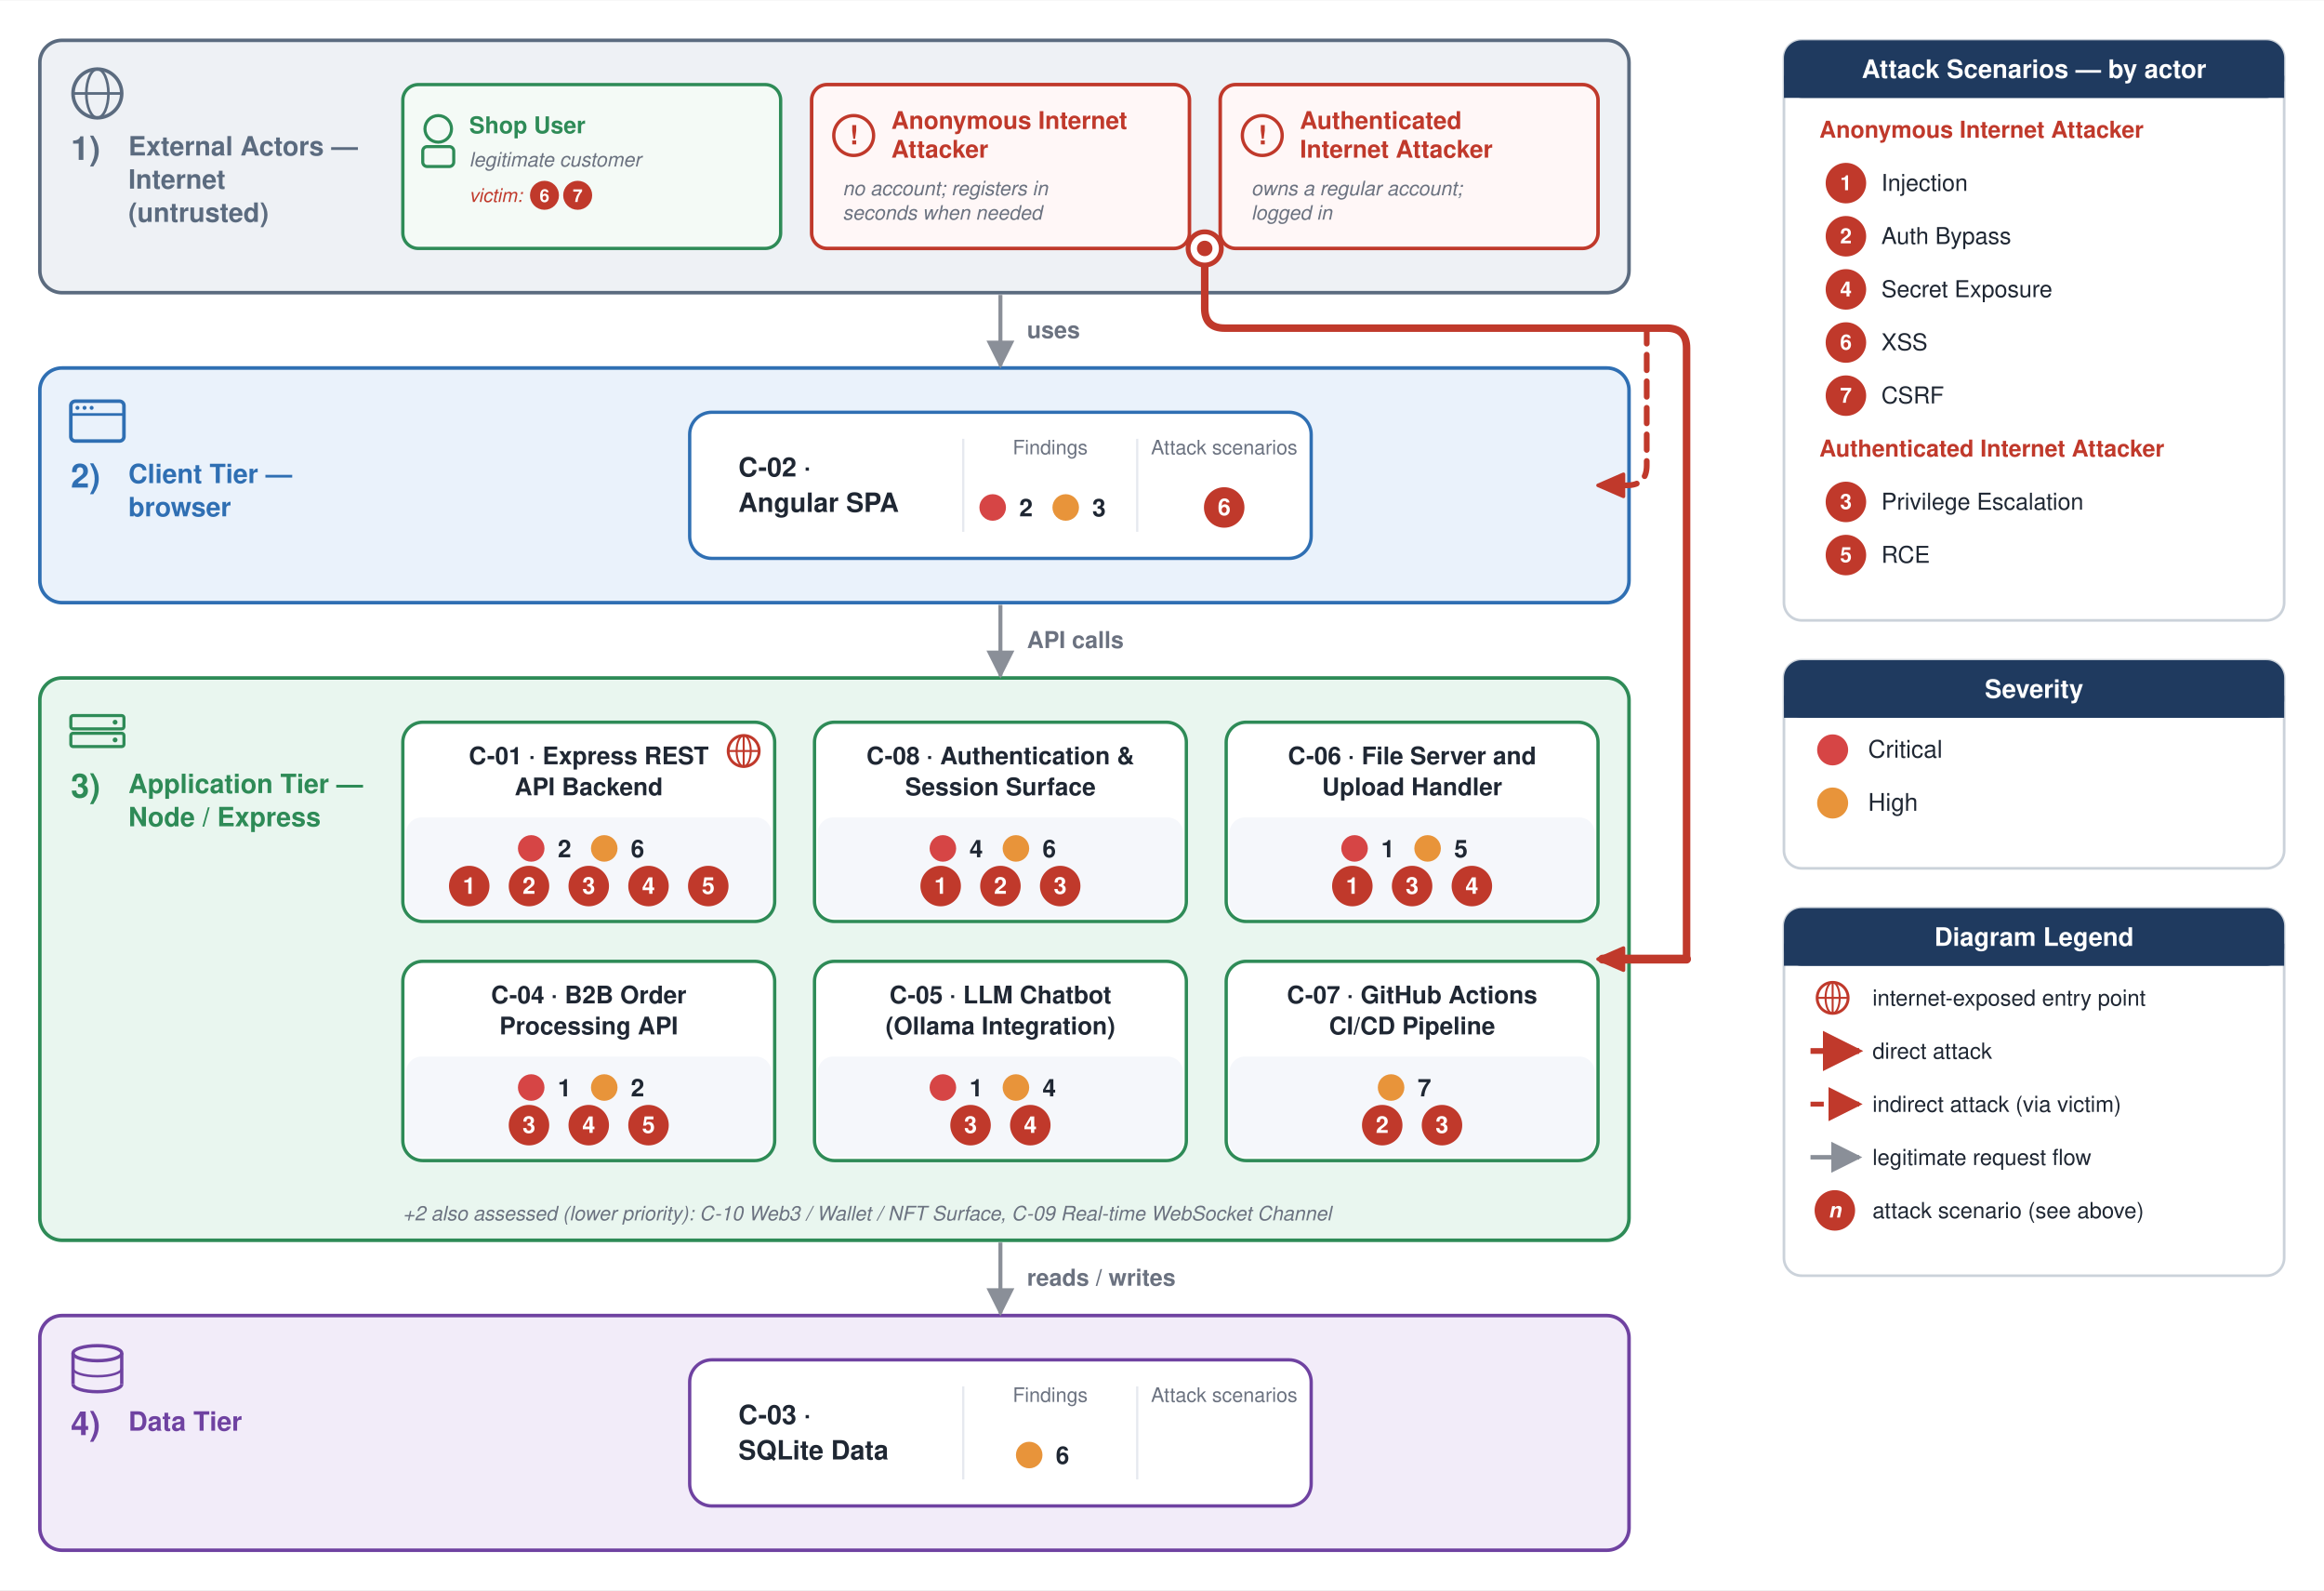
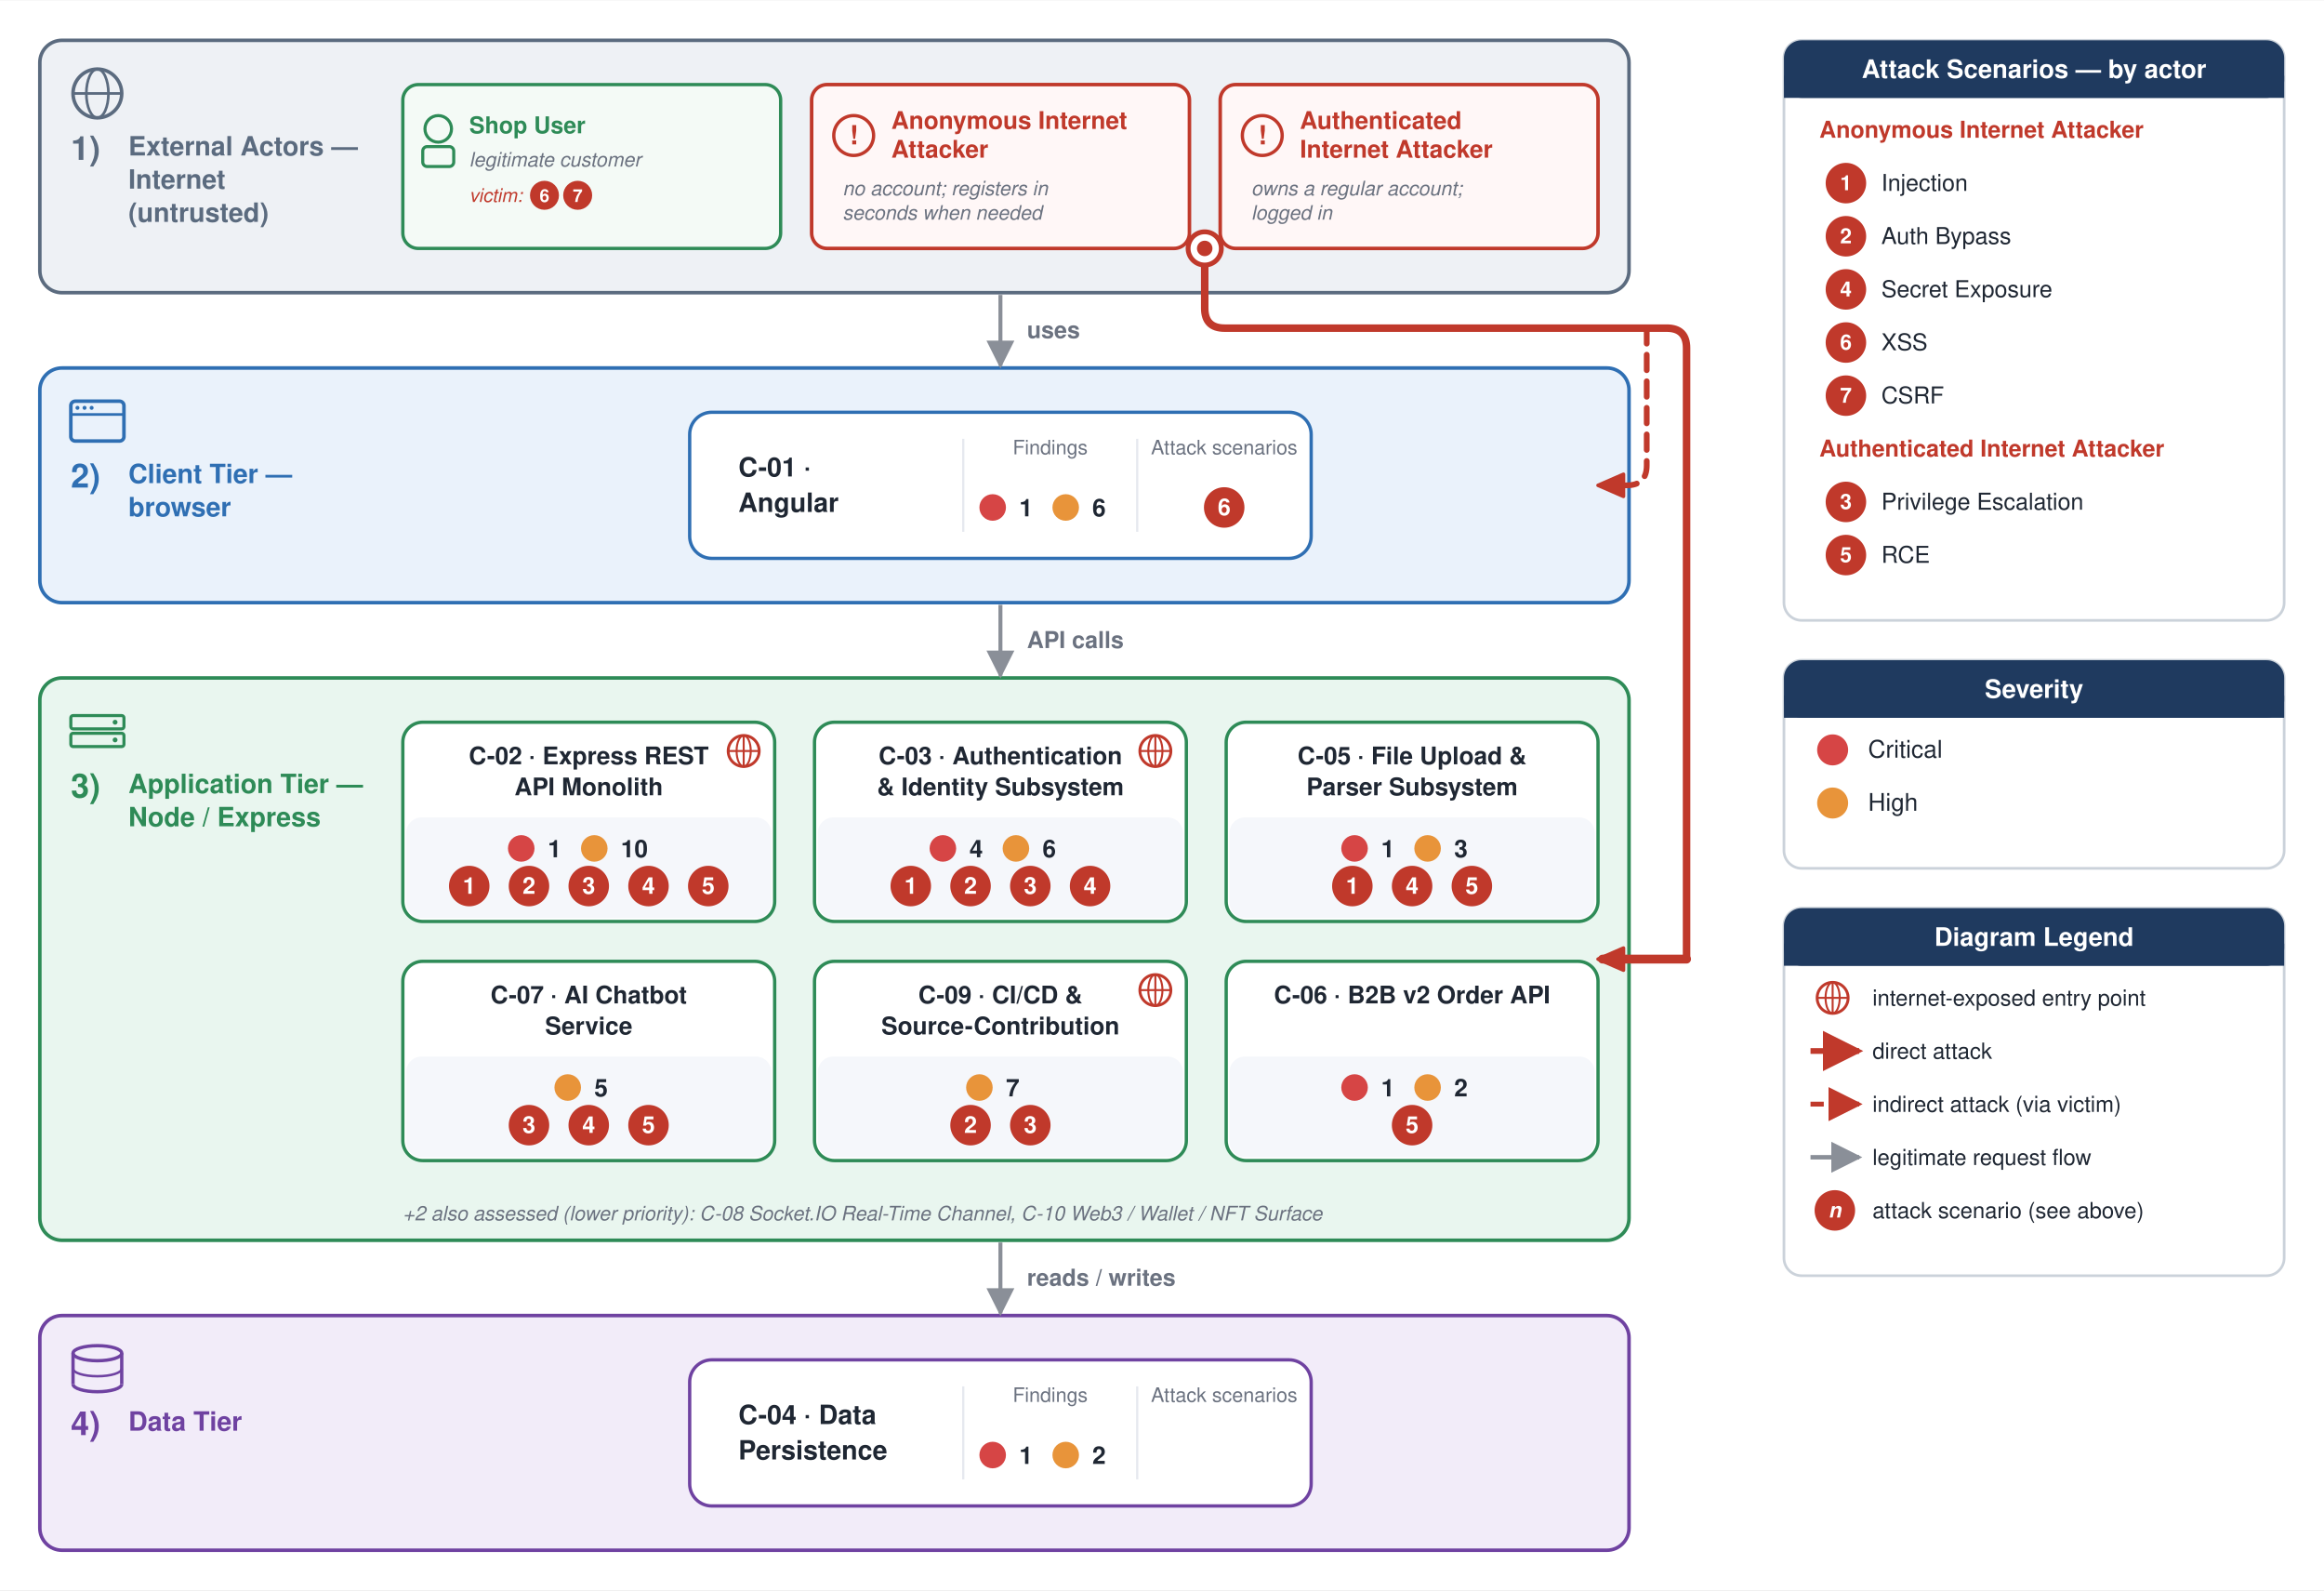
<svg xmlns="http://www.w3.org/2000/svg" width="760" height="520" viewBox="0 0 1050 718" font-family="Helvetica, Arial, sans-serif">
  <rect x="0" y="0" width="1050" height="718" fill="#ffffff" />
  <defs>
    <marker id="arrowgrey" viewBox="0 0 10 10" refX="9" refY="5" markerWidth="7" markerHeight="7" orient="auto-start-reverse">
      <path d="M 0 0 L 10 5 L 0 10 z" fill="#8a8f98" />
    </marker>
    <marker id="arrowred" viewBox="0 0 10 10" refX="9" refY="5" markerWidth="7" markerHeight="7" orient="auto-start-reverse">
      <path d="M 0 0 L 10 5 L 0 10 z" fill="#c0392b" />
    </marker>
    <marker id="arrowred-lg" viewBox="0 0 12 12" refX="10" refY="6" markerWidth="14" markerHeight="14" markerUnits="userSpaceOnUse" orient="auto-start-reverse">
      <path d="M 0 0 L 12 6 L 0 12 z" fill="#c0392b" />
    </marker>
    <marker id="arrowred-rd" viewBox="-1 -1 15 15" refX="10.5" refY="6" markerWidth="15" markerHeight="15" markerUnits="userSpaceOnUse" orient="auto-start-reverse">
      <path d="M 1 1 L 12.5 6 L 1 11 Z" fill="#c0392b" stroke="#c0392b" stroke-width="1.6" stroke-linejoin="round" />
    </marker>
  </defs>
  <rect x="18.0" y="18.0" width="718.0" height="114.0" rx="10" fill="#eef1f5" stroke="#5b6b7f" stroke-width="1.6" />
  <circle cx="44.0" cy="42.0" r="11.0" fill="none" stroke="#5b6b7f" stroke-width="1.6" />
  <ellipse cx="44" cy="42" rx="5" ry="11" fill="none" stroke="#5b6b7f" stroke-width="1.2" />
  <line x1="33.0" y1="42.0" x2="55.0" y2="42.0" stroke="#5b6b7f" stroke-width="1.2" />
  <text x="32.0" y="72.0" font-family="Helvetica, Arial, sans-serif" font-size="15" font-weight="bold" fill="#5b6b7f" text-anchor="start">1)</text>
  <text x="58.0" y="70.0" font-family="Helvetica, Arial, sans-serif" font-size="12" font-weight="bold" fill="#5b6b7f" text-anchor="start">External Actors —</text>
  <text x="58.0" y="85.0" font-family="Helvetica, Arial, sans-serif" font-size="12" font-weight="bold" fill="#5b6b7f" text-anchor="start">Internet</text>
  <text x="58.0" y="100.0" font-family="Helvetica, Arial, sans-serif" font-size="12" font-weight="bold" fill="#5b6b7f" text-anchor="start">(untrusted)</text>
  <rect x="182.0" y="38.0" width="170.7" height="74.0" rx="7" fill="#f4faf6" stroke="#2e8b57" stroke-width="1.5" />
  <circle cx="198.0" cy="58.0" r="6.0" fill="none" stroke="#2e8b57" stroke-width="1.4" />
  <rect x="191.0" y="66.0" width="14.0" height="9.0" rx="2" fill="none" stroke="#2e8b57" stroke-width="1.4" />
  <text x="212.0" y="60.0" font-family="Helvetica, Arial, sans-serif" font-size="10.5" font-weight="bold" fill="#2e8b57" text-anchor="start">Shop User</text>
  <text x="212.0" y="75.0" font-family="Helvetica, Arial, sans-serif" font-size="9" font-weight="normal" fill="#6b7280" text-anchor="start" font-style="italic">legitimate customer</text>
  <text x="212.0" y="91.0" font-family="Helvetica, Arial, sans-serif" font-size="8.5" font-weight="normal" fill="#c0392b" text-anchor="start" font-style="italic">victim:</text>
  <circle cx="246.0" cy="88.0" r="6.0" fill="#c0392b" stroke="#c0392b" stroke-width="1.1" />
  <text x="246.0" y="91.0" font-family="Helvetica, Arial, sans-serif" font-size="8" font-weight="bold" fill="#ffffff" text-anchor="middle">6</text>
  <circle cx="261.0" cy="88.0" r="6.0" fill="#c0392b" stroke="#c0392b" stroke-width="1.1" />
  <text x="261.0" y="91.0" font-family="Helvetica, Arial, sans-serif" font-size="8" font-weight="bold" fill="#ffffff" text-anchor="middle">7</text>
  <rect x="366.7" y="38.0" width="170.7" height="74.0" rx="7" fill="#fff7f7" stroke="#c0392b" stroke-width="1.6" />
  <circle cx="385.7" cy="61.0" r="9.0" fill="none" stroke="#c0392b" stroke-width="1.5" />
  <text x="385.7" y="65.0" font-family="Helvetica, Arial, sans-serif" font-size="12" font-weight="bold" fill="#c0392b" text-anchor="middle">!</text>
  <text x="402.7" y="58.0" font-family="Helvetica, Arial, sans-serif" font-size="11" font-weight="bold" fill="#c0392b" text-anchor="start">Anonymous Internet</text>
  <text x="402.7" y="71.0" font-family="Helvetica, Arial, sans-serif" font-size="11" font-weight="bold" fill="#c0392b" text-anchor="start">Attacker</text>
  <text x="380.7" y="88.0" font-family="Helvetica, Arial, sans-serif" font-size="9" font-weight="normal" fill="#6b7280" text-anchor="start" font-style="italic">no account; registers in</text>
  <text x="380.7" y="99.0" font-family="Helvetica, Arial, sans-serif" font-size="9" font-weight="normal" fill="#6b7280" text-anchor="start" font-style="italic">seconds when needed</text>
  <rect x="551.3" y="38.0" width="170.7" height="74.0" rx="7" fill="#fff7f7" stroke="#c0392b" stroke-width="1.6" />
  <circle cx="570.3" cy="61.0" r="9.0" fill="none" stroke="#c0392b" stroke-width="1.5" />
  <text x="570.3" y="65.0" font-family="Helvetica, Arial, sans-serif" font-size="12" font-weight="bold" fill="#c0392b" text-anchor="middle">!</text>
  <text x="587.3" y="58.0" font-family="Helvetica, Arial, sans-serif" font-size="11" font-weight="bold" fill="#c0392b" text-anchor="start">Authenticated</text>
  <text x="587.3" y="71.0" font-family="Helvetica, Arial, sans-serif" font-size="11" font-weight="bold" fill="#c0392b" text-anchor="start">Internet Attacker</text>
  <text x="565.3" y="88.0" font-family="Helvetica, Arial, sans-serif" font-size="9" font-weight="normal" fill="#6b7280" text-anchor="start" font-style="italic">owns a regular account;</text>
  <text x="565.3" y="99.0" font-family="Helvetica, Arial, sans-serif" font-size="9" font-weight="normal" fill="#6b7280" text-anchor="start" font-style="italic">logged in</text>
  <rect x="18.0" y="166.0" width="718.0" height="106.0" rx="10" fill="#eaf2fb" stroke="#2f6fb3" stroke-width="1.6" />
  <rect x="32.0" y="181.0" width="24.0" height="18.0" rx="2" fill="none" stroke="#2f6fb3" stroke-width="1.6" />
  <line x1="32.0" y1="187.0" x2="56.0" y2="187.0" stroke="#2f6fb3" stroke-width="1.2" />
  <circle cx="35.0" cy="184.0" r="0.9" fill="#2f6fb3" stroke="none" stroke-width="1.0" />
  <circle cx="38.2" cy="184.0" r="0.9" fill="#2f6fb3" stroke="none" stroke-width="1.0" />
  <circle cx="41.4" cy="184.0" r="0.9" fill="#2f6fb3" stroke="none" stroke-width="1.0" />
  <text x="32.0" y="220.0" font-family="Helvetica, Arial, sans-serif" font-size="15" font-weight="bold" fill="#2f6fb3" text-anchor="start">2)</text>
  <text x="58.0" y="218.0" font-family="Helvetica, Arial, sans-serif" font-size="12" font-weight="bold" fill="#2f6fb3" text-anchor="start">Client Tier —</text>
  <text x="58.0" y="233.0" font-family="Helvetica, Arial, sans-serif" font-size="12" font-weight="bold" fill="#2f6fb3" text-anchor="start">browser</text>
  <rect x="311.6" y="186.0" width="280.8" height="66.0" rx="10" fill="#ffffff" stroke="#2f6fb3" stroke-width="1.5" />
-   <text x="333.6" y="215.0" font-family="Helvetica, Arial, sans-serif" font-size="12" font-weight="bold" fill="#1f2733" text-anchor="start">C-02 ·</text>
-   <text x="333.6" y="231.0" font-family="Helvetica, Arial, sans-serif" font-size="12" font-weight="bold" fill="#1f2733" text-anchor="start">Angular SPA</text>
+   <text x="333.6" y="215.0" font-family="Helvetica, Arial, sans-serif" font-size="12" font-weight="bold" fill="#1f2733" text-anchor="start">C-01 ·</text>
+   <text x="333.6" y="231.0" font-family="Helvetica, Arial, sans-serif" font-size="12" font-weight="bold" fill="#1f2733" text-anchor="start">Angular</text>
  <line x1="435.2" y1="198.0" x2="435.2" y2="240.0" stroke="#e6e9ef" stroke-width="1.0" />
  <line x1="513.8" y1="198.0" x2="513.8" y2="240.0" stroke="#e6e9ef" stroke-width="1.0" />
  <text x="474.5" y="205.0" font-family="Helvetica, Arial, sans-serif" font-size="9" font-weight="normal" fill="#6b7280" text-anchor="middle">Findings</text>
  <circle cx="448.5" cy="229.0" r="6.0" fill="#d64545" stroke="none" stroke-width="1.0" />
-   <text x="460.5" y="233.0" font-family="Helvetica, Arial, sans-serif" font-size="11" font-weight="bold" fill="#1f2733" text-anchor="start">2</text>
+   <text x="460.5" y="233.0" font-family="Helvetica, Arial, sans-serif" font-size="11" font-weight="bold" fill="#1f2733" text-anchor="start">1</text>
  <circle cx="481.5" cy="229.0" r="6.0" fill="#e8943a" stroke="none" stroke-width="1.0" />
-   <text x="493.5" y="233.0" font-family="Helvetica, Arial, sans-serif" font-size="11" font-weight="bold" fill="#1f2733" text-anchor="start">3</text>
+   <text x="493.5" y="233.0" font-family="Helvetica, Arial, sans-serif" font-size="11" font-weight="bold" fill="#1f2733" text-anchor="start">6</text>
  <text x="553.1" y="205.0" font-family="Helvetica, Arial, sans-serif" font-size="9" font-weight="normal" fill="#6b7280" text-anchor="middle">Attack scenarios</text>
  <circle cx="553.1" cy="229.0" r="8.5" fill="#c0392b" stroke="#c0392b" stroke-width="1.3" />
  <text x="553.1" y="232.5" font-family="Helvetica, Arial, sans-serif" font-size="10.5" font-weight="bold" fill="#ffffff" text-anchor="middle">6</text>
  <rect x="18.0" y="306.0" width="718.0" height="254.0" rx="10" fill="#e9f6ef" stroke="#2e8b57" stroke-width="1.6" />
  <rect x="32.0" y="323.0" width="24.0" height="6.0" rx="1" fill="none" stroke="#2e8b57" stroke-width="1.4" />
  <circle cx="52.0" cy="326.0" r="1.1" fill="#2e8b57" stroke="none" stroke-width="1.0" />
  <rect x="32.0" y="331.0" width="24.0" height="6.0" rx="1" fill="none" stroke="#2e8b57" stroke-width="1.4" />
  <circle cx="52.0" cy="334.0" r="1.1" fill="#2e8b57" stroke="none" stroke-width="1.0" />
  <text x="32.0" y="360.0" font-family="Helvetica, Arial, sans-serif" font-size="15" font-weight="bold" fill="#2e8b57" text-anchor="start">3)</text>
  <text x="58.0" y="358.0" font-family="Helvetica, Arial, sans-serif" font-size="12" font-weight="bold" fill="#2e8b57" text-anchor="start">Application Tier —</text>
  <text x="58.0" y="373.0" font-family="Helvetica, Arial, sans-serif" font-size="12" font-weight="bold" fill="#2e8b57" text-anchor="start">Node / Express</text>
  <rect x="182.0" y="326.0" width="168.0" height="90.0" rx="9" fill="#ffffff" stroke="#2e8b57" stroke-width="1.5" />
  <rect x="183.5" y="369.0" width="165.0" height="45.5" rx="7" fill="#f5f7fb" stroke="none" stroke-width="1.0" />
  <circle cx="336.0" cy="339.0" r="7.0" fill="#fff" stroke="#c0392b" stroke-width="1.3" />
  <ellipse cx="336.0" cy="339.0" rx="3.2" ry="7.0" fill="none" stroke="#c0392b" stroke-width="0.9" />
  <line x1="329.0" y1="339.0" x2="343.0" y2="339.0" stroke="#c0392b" stroke-width="0.9" />
  <line x1="336.0" y1="332.0" x2="336.0" y2="346.0" stroke="#c0392b" stroke-width="0.9" />
-   <text x="266.0" y="345.0" font-family="Helvetica, Arial, sans-serif" font-size="11" font-weight="bold" fill="#1f2733" text-anchor="middle">C-01 · Express REST</text>
-   <text x="266.0" y="359.0" font-family="Helvetica, Arial, sans-serif" font-size="11" font-weight="bold" fill="#1f2733" text-anchor="middle">API Backend</text>
-   <circle cx="240.0" cy="383.0" r="6.0" fill="#d64545" stroke="none" stroke-width="1.0" />
-   <text x="252.0" y="387.0" font-family="Helvetica, Arial, sans-serif" font-size="11" font-weight="bold" fill="#1f2733" text-anchor="start">2</text>
-   <circle cx="273.0" cy="383.0" r="6.0" fill="#e8943a" stroke="none" stroke-width="1.0" />
-   <text x="285.0" y="387.0" font-family="Helvetica, Arial, sans-serif" font-size="11" font-weight="bold" fill="#1f2733" text-anchor="start">6</text>
+   <text x="266.0" y="345.0" font-family="Helvetica, Arial, sans-serif" font-size="11" font-weight="bold" fill="#1f2733" text-anchor="middle">C-02 · Express REST</text>
+   <text x="266.0" y="359.0" font-family="Helvetica, Arial, sans-serif" font-size="11" font-weight="bold" fill="#1f2733" text-anchor="middle">API Monolith</text>
+   <circle cx="235.5" cy="383.0" r="6.0" fill="#d64545" stroke="none" stroke-width="1.0" />
+   <text x="247.5" y="387.0" font-family="Helvetica, Arial, sans-serif" font-size="11" font-weight="bold" fill="#1f2733" text-anchor="start">1</text>
+   <circle cx="268.5" cy="383.0" r="6.0" fill="#e8943a" stroke="none" stroke-width="1.0" />
+   <text x="280.5" y="387.0" font-family="Helvetica, Arial, sans-serif" font-size="11" font-weight="bold" fill="#1f2733" text-anchor="start">10</text>
  <circle cx="212.0" cy="400.0" r="8.5" fill="#c0392b" stroke="#c0392b" stroke-width="1.3" />
  <text x="212.0" y="403.5" font-family="Helvetica, Arial, sans-serif" font-size="10.5" font-weight="bold" fill="#ffffff" text-anchor="middle">1</text>
  <circle cx="239.0" cy="400.0" r="8.5" fill="#c0392b" stroke="#c0392b" stroke-width="1.3" />
  <text x="239.0" y="403.5" font-family="Helvetica, Arial, sans-serif" font-size="10.5" font-weight="bold" fill="#ffffff" text-anchor="middle">2</text>
  <circle cx="266.0" cy="400.0" r="8.5" fill="#c0392b" stroke="#c0392b" stroke-width="1.3" />
  <text x="266.0" y="403.5" font-family="Helvetica, Arial, sans-serif" font-size="10.5" font-weight="bold" fill="#ffffff" text-anchor="middle">3</text>
  <circle cx="293.0" cy="400.0" r="8.5" fill="#c0392b" stroke="#c0392b" stroke-width="1.3" />
  <text x="293.0" y="403.5" font-family="Helvetica, Arial, sans-serif" font-size="10.5" font-weight="bold" fill="#ffffff" text-anchor="middle">4</text>
  <circle cx="320.0" cy="400.0" r="8.5" fill="#c0392b" stroke="#c0392b" stroke-width="1.3" />
  <text x="320.0" y="403.5" font-family="Helvetica, Arial, sans-serif" font-size="10.5" font-weight="bold" fill="#ffffff" text-anchor="middle">5</text>
  <rect x="368.0" y="326.0" width="168.0" height="90.0" rx="9" fill="#ffffff" stroke="#2e8b57" stroke-width="1.5" />
  <rect x="369.5" y="369.0" width="165.0" height="45.5" rx="7" fill="#f5f7fb" stroke="none" stroke-width="1.0" />
-   <text x="452.0" y="345.0" font-family="Helvetica, Arial, sans-serif" font-size="11" font-weight="bold" fill="#1f2733" text-anchor="middle">C-08 · Authentication &amp;</text>
-   <text x="452.0" y="359.0" font-family="Helvetica, Arial, sans-serif" font-size="11" font-weight="bold" fill="#1f2733" text-anchor="middle">Session Surface</text>
+   <circle cx="522.0" cy="339.0" r="7.0" fill="#fff" stroke="#c0392b" stroke-width="1.3" />
+   <ellipse cx="522.0" cy="339.0" rx="3.2" ry="7.0" fill="none" stroke="#c0392b" stroke-width="0.9" />
+   <line x1="515.0" y1="339.0" x2="529.0" y2="339.0" stroke="#c0392b" stroke-width="0.9" />
+   <line x1="522.0" y1="332.0" x2="522.0" y2="346.0" stroke="#c0392b" stroke-width="0.9" />
+   <text x="452.0" y="345.0" font-family="Helvetica, Arial, sans-serif" font-size="11" font-weight="bold" fill="#1f2733" text-anchor="middle">C-03 · Authentication</text>
+   <text x="452.0" y="359.0" font-family="Helvetica, Arial, sans-serif" font-size="11" font-weight="bold" fill="#1f2733" text-anchor="middle">&amp; Identity Subsystem</text>
  <circle cx="426.0" cy="383.0" r="6.0" fill="#d64545" stroke="none" stroke-width="1.0" />
  <text x="438.0" y="387.0" font-family="Helvetica, Arial, sans-serif" font-size="11" font-weight="bold" fill="#1f2733" text-anchor="start">4</text>
  <circle cx="459.0" cy="383.0" r="6.0" fill="#e8943a" stroke="none" stroke-width="1.0" />
  <text x="471.0" y="387.0" font-family="Helvetica, Arial, sans-serif" font-size="11" font-weight="bold" fill="#1f2733" text-anchor="start">6</text>
-   <circle cx="425.0" cy="400.0" r="8.5" fill="#c0392b" stroke="#c0392b" stroke-width="1.3" />
-   <text x="425.0" y="403.5" font-family="Helvetica, Arial, sans-serif" font-size="10.5" font-weight="bold" fill="#ffffff" text-anchor="middle">1</text>
-   <circle cx="452.0" cy="400.0" r="8.5" fill="#c0392b" stroke="#c0392b" stroke-width="1.3" />
-   <text x="452.0" y="403.5" font-family="Helvetica, Arial, sans-serif" font-size="10.5" font-weight="bold" fill="#ffffff" text-anchor="middle">2</text>
-   <circle cx="479.0" cy="400.0" r="8.5" fill="#c0392b" stroke="#c0392b" stroke-width="1.3" />
-   <text x="479.0" y="403.5" font-family="Helvetica, Arial, sans-serif" font-size="10.5" font-weight="bold" fill="#ffffff" text-anchor="middle">3</text>
+   <circle cx="411.5" cy="400.0" r="8.5" fill="#c0392b" stroke="#c0392b" stroke-width="1.3" />
+   <text x="411.5" y="403.5" font-family="Helvetica, Arial, sans-serif" font-size="10.5" font-weight="bold" fill="#ffffff" text-anchor="middle">1</text>
+   <circle cx="438.5" cy="400.0" r="8.5" fill="#c0392b" stroke="#c0392b" stroke-width="1.3" />
+   <text x="438.5" y="403.5" font-family="Helvetica, Arial, sans-serif" font-size="10.5" font-weight="bold" fill="#ffffff" text-anchor="middle">2</text>
+   <circle cx="465.5" cy="400.0" r="8.5" fill="#c0392b" stroke="#c0392b" stroke-width="1.3" />
+   <text x="465.5" y="403.5" font-family="Helvetica, Arial, sans-serif" font-size="10.5" font-weight="bold" fill="#ffffff" text-anchor="middle">3</text>
+   <circle cx="492.5" cy="400.0" r="8.5" fill="#c0392b" stroke="#c0392b" stroke-width="1.3" />
+   <text x="492.5" y="403.5" font-family="Helvetica, Arial, sans-serif" font-size="10.5" font-weight="bold" fill="#ffffff" text-anchor="middle">4</text>
  <rect x="554.0" y="326.0" width="168.0" height="90.0" rx="9" fill="#ffffff" stroke="#2e8b57" stroke-width="1.5" />
  <rect x="555.5" y="369.0" width="165.0" height="45.5" rx="7" fill="#f5f7fb" stroke="none" stroke-width="1.0" />
-   <text x="638.0" y="345.0" font-family="Helvetica, Arial, sans-serif" font-size="11" font-weight="bold" fill="#1f2733" text-anchor="middle">C-06 · File Server and</text>
-   <text x="638.0" y="359.0" font-family="Helvetica, Arial, sans-serif" font-size="11" font-weight="bold" fill="#1f2733" text-anchor="middle">Upload Handler</text>
+   <text x="638.0" y="345.0" font-family="Helvetica, Arial, sans-serif" font-size="11" font-weight="bold" fill="#1f2733" text-anchor="middle">C-05 · File Upload &amp;</text>
+   <text x="638.0" y="359.0" font-family="Helvetica, Arial, sans-serif" font-size="11" font-weight="bold" fill="#1f2733" text-anchor="middle">Parser Subsystem</text>
  <circle cx="612.0" cy="383.0" r="6.0" fill="#d64545" stroke="none" stroke-width="1.0" />
  <text x="624.0" y="387.0" font-family="Helvetica, Arial, sans-serif" font-size="11" font-weight="bold" fill="#1f2733" text-anchor="start">1</text>
  <circle cx="645.0" cy="383.0" r="6.0" fill="#e8943a" stroke="none" stroke-width="1.0" />
-   <text x="657.0" y="387.0" font-family="Helvetica, Arial, sans-serif" font-size="11" font-weight="bold" fill="#1f2733" text-anchor="start">5</text>
+   <text x="657.0" y="387.0" font-family="Helvetica, Arial, sans-serif" font-size="11" font-weight="bold" fill="#1f2733" text-anchor="start">3</text>
  <circle cx="611.0" cy="400.0" r="8.5" fill="#c0392b" stroke="#c0392b" stroke-width="1.3" />
  <text x="611.0" y="403.5" font-family="Helvetica, Arial, sans-serif" font-size="10.5" font-weight="bold" fill="#ffffff" text-anchor="middle">1</text>
  <circle cx="638.0" cy="400.0" r="8.5" fill="#c0392b" stroke="#c0392b" stroke-width="1.3" />
-   <text x="638.0" y="403.5" font-family="Helvetica, Arial, sans-serif" font-size="10.5" font-weight="bold" fill="#ffffff" text-anchor="middle">3</text>
+   <text x="638.0" y="403.5" font-family="Helvetica, Arial, sans-serif" font-size="10.5" font-weight="bold" fill="#ffffff" text-anchor="middle">4</text>
  <circle cx="665.0" cy="400.0" r="8.5" fill="#c0392b" stroke="#c0392b" stroke-width="1.3" />
-   <text x="665.0" y="403.5" font-family="Helvetica, Arial, sans-serif" font-size="10.5" font-weight="bold" fill="#ffffff" text-anchor="middle">4</text>
+   <text x="665.0" y="403.5" font-family="Helvetica, Arial, sans-serif" font-size="10.5" font-weight="bold" fill="#ffffff" text-anchor="middle">5</text>
  <rect x="182.0" y="434.0" width="168.0" height="90.0" rx="9" fill="#ffffff" stroke="#2e8b57" stroke-width="1.5" />
  <rect x="183.5" y="477.0" width="165.0" height="45.5" rx="7" fill="#f5f7fb" stroke="none" stroke-width="1.0" />
-   <text x="266.0" y="453.0" font-family="Helvetica, Arial, sans-serif" font-size="11" font-weight="bold" fill="#1f2733" text-anchor="middle">C-04 · B2B Order</text>
-   <text x="266.0" y="467.0" font-family="Helvetica, Arial, sans-serif" font-size="11" font-weight="bold" fill="#1f2733" text-anchor="middle">Processing API</text>
-   <circle cx="240.0" cy="491.0" r="6.0" fill="#d64545" stroke="none" stroke-width="1.0" />
-   <text x="252.0" y="495.0" font-family="Helvetica, Arial, sans-serif" font-size="11" font-weight="bold" fill="#1f2733" text-anchor="start">1</text>
-   <circle cx="273.0" cy="491.0" r="6.0" fill="#e8943a" stroke="none" stroke-width="1.0" />
-   <text x="285.0" y="495.0" font-family="Helvetica, Arial, sans-serif" font-size="11" font-weight="bold" fill="#1f2733" text-anchor="start">2</text>
+   <text x="266.0" y="453.0" font-family="Helvetica, Arial, sans-serif" font-size="11" font-weight="bold" fill="#1f2733" text-anchor="middle">C-07 · AI Chatbot</text>
+   <text x="266.0" y="467.0" font-family="Helvetica, Arial, sans-serif" font-size="11" font-weight="bold" fill="#1f2733" text-anchor="middle">Service</text>
+   <circle cx="256.5" cy="491.0" r="6.0" fill="#e8943a" stroke="none" stroke-width="1.0" />
+   <text x="268.5" y="495.0" font-family="Helvetica, Arial, sans-serif" font-size="11" font-weight="bold" fill="#1f2733" text-anchor="start">5</text>
  <circle cx="239.0" cy="508.0" r="8.5" fill="#c0392b" stroke="#c0392b" stroke-width="1.3" />
  <text x="239.0" y="511.5" font-family="Helvetica, Arial, sans-serif" font-size="10.5" font-weight="bold" fill="#ffffff" text-anchor="middle">3</text>
  <circle cx="266.0" cy="508.0" r="8.5" fill="#c0392b" stroke="#c0392b" stroke-width="1.3" />
  <text x="266.0" y="511.5" font-family="Helvetica, Arial, sans-serif" font-size="10.5" font-weight="bold" fill="#ffffff" text-anchor="middle">4</text>
  <circle cx="293.0" cy="508.0" r="8.5" fill="#c0392b" stroke="#c0392b" stroke-width="1.3" />
  <text x="293.0" y="511.5" font-family="Helvetica, Arial, sans-serif" font-size="10.5" font-weight="bold" fill="#ffffff" text-anchor="middle">5</text>
  <rect x="368.0" y="434.0" width="168.0" height="90.0" rx="9" fill="#ffffff" stroke="#2e8b57" stroke-width="1.5" />
  <rect x="369.5" y="477.0" width="165.0" height="45.5" rx="7" fill="#f5f7fb" stroke="none" stroke-width="1.0" />
-   <text x="452.0" y="453.0" font-family="Helvetica, Arial, sans-serif" font-size="11" font-weight="bold" fill="#1f2733" text-anchor="middle">C-05 · LLM Chatbot</text>
-   <text x="452.0" y="467.0" font-family="Helvetica, Arial, sans-serif" font-size="11" font-weight="bold" fill="#1f2733" text-anchor="middle">(Ollama Integration)</text>
-   <circle cx="426.0" cy="491.0" r="6.0" fill="#d64545" stroke="none" stroke-width="1.0" />
-   <text x="438.0" y="495.0" font-family="Helvetica, Arial, sans-serif" font-size="11" font-weight="bold" fill="#1f2733" text-anchor="start">1</text>
-   <circle cx="459.0" cy="491.0" r="6.0" fill="#e8943a" stroke="none" stroke-width="1.0" />
-   <text x="471.0" y="495.0" font-family="Helvetica, Arial, sans-serif" font-size="11" font-weight="bold" fill="#1f2733" text-anchor="start">4</text>
+   <circle cx="522.0" cy="447.0" r="7.0" fill="#fff" stroke="#c0392b" stroke-width="1.3" />
+   <ellipse cx="522.0" cy="447.0" rx="3.2" ry="7.0" fill="none" stroke="#c0392b" stroke-width="0.9" />
+   <line x1="515.0" y1="447.0" x2="529.0" y2="447.0" stroke="#c0392b" stroke-width="0.9" />
+   <line x1="522.0" y1="440.0" x2="522.0" y2="454.0" stroke="#c0392b" stroke-width="0.9" />
+   <text x="452.0" y="453.0" font-family="Helvetica, Arial, sans-serif" font-size="11" font-weight="bold" fill="#1f2733" text-anchor="middle">C-09 · CI/CD &amp;</text>
+   <text x="452.0" y="467.0" font-family="Helvetica, Arial, sans-serif" font-size="11" font-weight="bold" fill="#1f2733" text-anchor="middle">Source-Contribution</text>
+   <circle cx="442.5" cy="491.0" r="6.0" fill="#e8943a" stroke="none" stroke-width="1.0" />
+   <text x="454.5" y="495.0" font-family="Helvetica, Arial, sans-serif" font-size="11" font-weight="bold" fill="#1f2733" text-anchor="start">7</text>
  <circle cx="438.5" cy="508.0" r="8.5" fill="#c0392b" stroke="#c0392b" stroke-width="1.3" />
-   <text x="438.5" y="511.5" font-family="Helvetica, Arial, sans-serif" font-size="10.5" font-weight="bold" fill="#ffffff" text-anchor="middle">3</text>
+   <text x="438.5" y="511.5" font-family="Helvetica, Arial, sans-serif" font-size="10.5" font-weight="bold" fill="#ffffff" text-anchor="middle">2</text>
  <circle cx="465.5" cy="508.0" r="8.5" fill="#c0392b" stroke="#c0392b" stroke-width="1.3" />
-   <text x="465.5" y="511.5" font-family="Helvetica, Arial, sans-serif" font-size="10.5" font-weight="bold" fill="#ffffff" text-anchor="middle">4</text>
+   <text x="465.5" y="511.5" font-family="Helvetica, Arial, sans-serif" font-size="10.5" font-weight="bold" fill="#ffffff" text-anchor="middle">3</text>
  <rect x="554.0" y="434.0" width="168.0" height="90.0" rx="9" fill="#ffffff" stroke="#2e8b57" stroke-width="1.5" />
  <rect x="555.5" y="477.0" width="165.0" height="45.5" rx="7" fill="#f5f7fb" stroke="none" stroke-width="1.0" />
-   <text x="638.0" y="453.0" font-family="Helvetica, Arial, sans-serif" font-size="11" font-weight="bold" fill="#1f2733" text-anchor="middle">C-07 · GitHub Actions</text>
-   <text x="638.0" y="467.0" font-family="Helvetica, Arial, sans-serif" font-size="11" font-weight="bold" fill="#1f2733" text-anchor="middle">CI/CD Pipeline</text>
-   <circle cx="628.5" cy="491.0" r="6.0" fill="#e8943a" stroke="none" stroke-width="1.0" />
-   <text x="640.5" y="495.0" font-family="Helvetica, Arial, sans-serif" font-size="11" font-weight="bold" fill="#1f2733" text-anchor="start">7</text>
-   <circle cx="624.5" cy="508.0" r="8.5" fill="#c0392b" stroke="#c0392b" stroke-width="1.3" />
-   <text x="624.5" y="511.5" font-family="Helvetica, Arial, sans-serif" font-size="10.5" font-weight="bold" fill="#ffffff" text-anchor="middle">2</text>
-   <circle cx="651.5" cy="508.0" r="8.5" fill="#c0392b" stroke="#c0392b" stroke-width="1.3" />
-   <text x="651.5" y="511.5" font-family="Helvetica, Arial, sans-serif" font-size="10.5" font-weight="bold" fill="#ffffff" text-anchor="middle">3</text>
-   <text x="182.0" y="551.0" font-family="Helvetica, Arial, sans-serif" font-size="9" font-weight="normal" fill="#6b7280" text-anchor="start" font-style="italic">+2 also assessed (lower priority): C-10 Web3 / Wallet / NFT Surface, C-09 Real-time WebSocket Channel</text>
+   <text x="638.0" y="453.0" font-family="Helvetica, Arial, sans-serif" font-size="11" font-weight="bold" fill="#1f2733" text-anchor="middle">C-06 · B2B v2 Order API</text>
+   <circle cx="612.0" cy="491.0" r="6.0" fill="#d64545" stroke="none" stroke-width="1.0" />
+   <text x="624.0" y="495.0" font-family="Helvetica, Arial, sans-serif" font-size="11" font-weight="bold" fill="#1f2733" text-anchor="start">1</text>
+   <circle cx="645.0" cy="491.0" r="6.0" fill="#e8943a" stroke="none" stroke-width="1.0" />
+   <text x="657.0" y="495.0" font-family="Helvetica, Arial, sans-serif" font-size="11" font-weight="bold" fill="#1f2733" text-anchor="start">2</text>
+   <circle cx="638.0" cy="508.0" r="8.5" fill="#c0392b" stroke="#c0392b" stroke-width="1.3" />
+   <text x="638.0" y="511.5" font-family="Helvetica, Arial, sans-serif" font-size="10.5" font-weight="bold" fill="#ffffff" text-anchor="middle">5</text>
+   <text x="182.0" y="551.0" font-family="Helvetica, Arial, sans-serif" font-size="9" font-weight="normal" fill="#6b7280" text-anchor="start" font-style="italic">+2 also assessed (lower priority): C-08 Socket.IO Real-Time Channel, C-10 Web3 / Wallet / NFT Surface</text>
  <rect x="18.0" y="594.0" width="718.0" height="106.0" rx="10" fill="#f2ecf9" stroke="#6f42a1" stroke-width="1.6" />
  <ellipse cx="44" cy="611" rx="11" ry="3.4" fill="none" stroke="#6f42a1" stroke-width="1.5" />
  <line x1="33.0" y1="611.0" x2="33.0" y2="625.0" stroke="#6f42a1" stroke-width="1.5" />
  <line x1="55.0" y1="611.0" x2="55.0" y2="625.0" stroke="#6f42a1" stroke-width="1.5" />
  <path d="M 33 625 A 11 3.4 0 0 0 55 625" fill="none" stroke="#6f42a1" stroke-width="1.5" />
  <path d="M 33 618 A 11 3.4 0 0 0 55 618" fill="none" stroke="#6f42a1" stroke-width="1.1" />
  <text x="32.0" y="648.0" font-family="Helvetica, Arial, sans-serif" font-size="15" font-weight="bold" fill="#6f42a1" text-anchor="start">4)</text>
  <text x="58.0" y="646.0" font-family="Helvetica, Arial, sans-serif" font-size="12" font-weight="bold" fill="#6f42a1" text-anchor="start">Data Tier</text>
  <rect x="311.6" y="614.0" width="280.8" height="66.0" rx="10" fill="#ffffff" stroke="#6f42a1" stroke-width="1.5" />
-   <text x="333.6" y="643.0" font-family="Helvetica, Arial, sans-serif" font-size="12" font-weight="bold" fill="#1f2733" text-anchor="start">C-03 ·</text>
-   <text x="333.6" y="659.0" font-family="Helvetica, Arial, sans-serif" font-size="12" font-weight="bold" fill="#1f2733" text-anchor="start">SQLite Data</text>
+   <text x="333.6" y="643.0" font-family="Helvetica, Arial, sans-serif" font-size="12" font-weight="bold" fill="#1f2733" text-anchor="start">C-04 · Data</text>
+   <text x="333.6" y="659.0" font-family="Helvetica, Arial, sans-serif" font-size="12" font-weight="bold" fill="#1f2733" text-anchor="start">Persistence</text>
  <line x1="435.2" y1="626.0" x2="435.2" y2="668.0" stroke="#e6e9ef" stroke-width="1.0" />
  <line x1="513.8" y1="626.0" x2="513.8" y2="668.0" stroke="#e6e9ef" stroke-width="1.0" />
  <text x="474.5" y="633.0" font-family="Helvetica, Arial, sans-serif" font-size="9" font-weight="normal" fill="#6b7280" text-anchor="middle">Findings</text>
-   <circle cx="465.0" cy="657.0" r="6.0" fill="#e8943a" stroke="none" stroke-width="1.0" />
-   <text x="477.0" y="661.0" font-family="Helvetica, Arial, sans-serif" font-size="11" font-weight="bold" fill="#1f2733" text-anchor="start">6</text>
+   <circle cx="448.5" cy="657.0" r="6.0" fill="#d64545" stroke="none" stroke-width="1.0" />
+   <text x="460.5" y="661.0" font-family="Helvetica, Arial, sans-serif" font-size="11" font-weight="bold" fill="#1f2733" text-anchor="start">1</text>
+   <circle cx="481.5" cy="657.0" r="6.0" fill="#e8943a" stroke="none" stroke-width="1.0" />
+   <text x="493.5" y="661.0" font-family="Helvetica, Arial, sans-serif" font-size="11" font-weight="bold" fill="#1f2733" text-anchor="start">2</text>
  <text x="553.1" y="633.0" font-family="Helvetica, Arial, sans-serif" font-size="9" font-weight="normal" fill="#6b7280" text-anchor="middle">Attack scenarios</text>
  <line x1="452.0" y1="133.0" x2="452.0" y2="165.0" stroke="#8a8f98" stroke-width="1.8" marker-end="url(#arrowgrey)" />
  <text x="464.0" y="152.5" font-family="Helvetica, Arial, sans-serif" font-size="10.5" font-weight="bold" fill="#6b7280" text-anchor="start">uses</text>
  <line x1="452.0" y1="273.0" x2="452.0" y2="305.0" stroke="#8a8f98" stroke-width="1.8" marker-end="url(#arrowgrey)" />
  <text x="464.0" y="292.5" font-family="Helvetica, Arial, sans-serif" font-size="10.5" font-weight="bold" fill="#6b7280" text-anchor="start">API calls</text>
  <line x1="452.0" y1="561.0" x2="452.0" y2="593.0" stroke="#8a8f98" stroke-width="1.8" marker-end="url(#arrowgrey)" />
  <text x="464.0" y="580.5" font-family="Helvetica, Arial, sans-serif" font-size="10.5" font-weight="bold" fill="#6b7280" text-anchor="start">reads / writes</text>
  <path d="M 544.3 112.0 L 544.3 139.0 Q 544.3 148.0 553.3 148.0 L 753.0 148.0 Q 762.0 148.0 762.0 157.0 L 762.0 433.0" fill="none" stroke="#c0392b" stroke-width="3.4" stroke-linecap="round" stroke-linejoin="round" />
  <path d="M 762.0 433.0 L 724.0 433.0" fill="none" stroke="#c0392b" stroke-width="4.0" stroke-linecap="round" stroke-linejoin="round" marker-end="url(#arrowred-rd)" />
  <path d="M 744.0 148.0 L 744.0 210.0 Q 744.0 219.0 735.0 219.0 L 724.0 219.0" fill="none" stroke="#c0392b" stroke-width="2.6" stroke-linecap="round" stroke-linejoin="round" stroke-dasharray="7 5" marker-end="url(#arrowred-rd)" />
  <circle cx="544.3" cy="112.0" r="7.5" fill="#ffffff" stroke="#c0392b" stroke-width="2.2" />
  <circle cx="544.3" cy="112.0" r="3.0" fill="#c0392b" stroke="#c0392b" stroke-width="1" />
  <rect x="806.0" y="18.0" width="226.0" height="262.0" rx="8" fill="#ffffff" stroke="#cbd2da" stroke-width="1.2" />
  <rect x="806.0" y="18.0" width="226.0" height="26.0" rx="8" fill="#1f3a5f" stroke="none" stroke-width="1.0" />
  <rect x="806.0" y="34.0" width="226.0" height="10.0" rx="0" fill="#1f3a5f" stroke="none" stroke-width="1.0" />
  <text x="919.0" y="35.0" font-family="Helvetica, Arial, sans-serif" font-size="11.5" font-weight="bold" fill="#ffffff" text-anchor="middle">Attack Scenarios — by actor</text>
  <text x="822.0" y="62.0" font-family="Helvetica, Arial, sans-serif" font-size="10.5" font-weight="bold" fill="#c0392b" text-anchor="start">Anonymous Internet Attacker</text>
  <circle cx="834.0" cy="82.5" r="8.5" fill="#c0392b" stroke="#c0392b" stroke-width="1.3" />
  <text x="834.0" y="85.7" font-family="Helvetica, Arial, sans-serif" font-size="9.5" font-weight="bold" fill="#ffffff" text-anchor="middle">1</text>
  <text x="850.0" y="86.0" font-family="Helvetica, Arial, sans-serif" font-size="10.5" font-weight="normal" fill="#1f2733" text-anchor="start">Injection</text>
  <circle cx="834.0" cy="106.5" r="8.5" fill="#c0392b" stroke="#c0392b" stroke-width="1.3" />
  <text x="834.0" y="109.7" font-family="Helvetica, Arial, sans-serif" font-size="9.5" font-weight="bold" fill="#ffffff" text-anchor="middle">2</text>
  <text x="850.0" y="110.0" font-family="Helvetica, Arial, sans-serif" font-size="10.5" font-weight="normal" fill="#1f2733" text-anchor="start">Auth Bypass</text>
  <circle cx="834.0" cy="130.5" r="8.5" fill="#c0392b" stroke="#c0392b" stroke-width="1.3" />
  <text x="834.0" y="133.7" font-family="Helvetica, Arial, sans-serif" font-size="9.5" font-weight="bold" fill="#ffffff" text-anchor="middle">4</text>
  <text x="850.0" y="134.0" font-family="Helvetica, Arial, sans-serif" font-size="10.5" font-weight="normal" fill="#1f2733" text-anchor="start">Secret Exposure</text>
  <circle cx="834.0" cy="154.5" r="8.5" fill="#c0392b" stroke="#c0392b" stroke-width="1.3" />
  <text x="834.0" y="157.7" font-family="Helvetica, Arial, sans-serif" font-size="9.5" font-weight="bold" fill="#ffffff" text-anchor="middle">6</text>
  <text x="850.0" y="158.0" font-family="Helvetica, Arial, sans-serif" font-size="10.5" font-weight="normal" fill="#1f2733" text-anchor="start">XSS</text>
  <circle cx="834.0" cy="178.5" r="8.5" fill="#c0392b" stroke="#c0392b" stroke-width="1.3" />
  <text x="834.0" y="181.7" font-family="Helvetica, Arial, sans-serif" font-size="9.5" font-weight="bold" fill="#ffffff" text-anchor="middle">7</text>
  <text x="850.0" y="182.0" font-family="Helvetica, Arial, sans-serif" font-size="10.5" font-weight="normal" fill="#1f2733" text-anchor="start">CSRF</text>
  <text x="822.0" y="206.0" font-family="Helvetica, Arial, sans-serif" font-size="10.5" font-weight="bold" fill="#c0392b" text-anchor="start">Authenticated Internet Attacker</text>
  <circle cx="834.0" cy="226.5" r="8.5" fill="#c0392b" stroke="#c0392b" stroke-width="1.3" />
  <text x="834.0" y="229.7" font-family="Helvetica, Arial, sans-serif" font-size="9.5" font-weight="bold" fill="#ffffff" text-anchor="middle">3</text>
  <text x="850.0" y="230.0" font-family="Helvetica, Arial, sans-serif" font-size="10.5" font-weight="normal" fill="#1f2733" text-anchor="start">Privilege Escalation</text>
  <circle cx="834.0" cy="250.5" r="8.5" fill="#c0392b" stroke="#c0392b" stroke-width="1.3" />
  <text x="834.0" y="253.7" font-family="Helvetica, Arial, sans-serif" font-size="9.5" font-weight="bold" fill="#ffffff" text-anchor="middle">5</text>
  <text x="850.0" y="254.0" font-family="Helvetica, Arial, sans-serif" font-size="10.5" font-weight="normal" fill="#1f2733" text-anchor="start">RCE</text>
  <rect x="806.0" y="298.0" width="226.0" height="94.0" rx="8" fill="#ffffff" stroke="#cbd2da" stroke-width="1.2" />
  <rect x="806.0" y="298.0" width="226.0" height="26.0" rx="8" fill="#1f3a5f" stroke="none" stroke-width="1.0" />
  <rect x="806.0" y="314.0" width="226.0" height="10.0" rx="0" fill="#1f3a5f" stroke="none" stroke-width="1.0" />
  <text x="919.0" y="315.0" font-family="Helvetica, Arial, sans-serif" font-size="11.5" font-weight="bold" fill="#ffffff" text-anchor="middle">Severity</text>
  <circle cx="828.0" cy="338.5" r="7.0" fill="#d64545" stroke="none" stroke-width="1.0" />
  <text x="844.0" y="342.0" font-family="Helvetica, Arial, sans-serif" font-size="11" font-weight="normal" fill="#1f2733" text-anchor="start">Critical</text>
  <circle cx="828.0" cy="362.5" r="7.0" fill="#e8943a" stroke="none" stroke-width="1.0" />
  <text x="844.0" y="366.0" font-family="Helvetica, Arial, sans-serif" font-size="11" font-weight="normal" fill="#1f2733" text-anchor="start">High</text>
  <rect x="806.0" y="410.0" width="226.0" height="166.0" rx="8" fill="#ffffff" stroke="#cbd2da" stroke-width="1.2" />
  <rect x="806.0" y="410.0" width="226.0" height="26.0" rx="8" fill="#1f3a5f" stroke="none" stroke-width="1.0" />
  <rect x="806.0" y="426.0" width="226.0" height="10.0" rx="0" fill="#1f3a5f" stroke="none" stroke-width="1.0" />
  <text x="919.0" y="427.0" font-family="Helvetica, Arial, sans-serif" font-size="11.5" font-weight="bold" fill="#ffffff" text-anchor="middle">Diagram Legend</text>
  <circle cx="828.0" cy="450.5" r="7.0" fill="#fff" stroke="#c0392b" stroke-width="1.3" />
  <ellipse cx="828.0" cy="450.5" rx="3.2" ry="7.0" fill="none" stroke="#c0392b" stroke-width="0.9" />
  <line x1="821.0" y1="450.5" x2="835.0" y2="450.5" stroke="#c0392b" stroke-width="0.9" />
  <line x1="828.0" y1="443.5" x2="828.0" y2="457.5" stroke="#c0392b" stroke-width="0.9" />
  <text x="846.0" y="454.0" font-family="Helvetica, Arial, sans-serif" font-size="10" font-weight="normal" fill="#1f2733" text-anchor="start">internet-exposed entry point</text>
  <line x1="818.0" y1="474.5" x2="840.0" y2="474.5" stroke="#c0392b" stroke-width="2.6" marker-end="url(#arrowred)" />
  <text x="846.0" y="478.0" font-family="Helvetica, Arial, sans-serif" font-size="10" font-weight="normal" fill="#1f2733" text-anchor="start">direct attack</text>
  <line x1="818.0" y1="498.5" x2="840.0" y2="498.5" stroke="#c0392b" stroke-width="2.2" stroke-dasharray="6 3" marker-end="url(#arrowred)" />
  <text x="846.0" y="502.0" font-family="Helvetica, Arial, sans-serif" font-size="10" font-weight="normal" fill="#1f2733" text-anchor="start">indirect attack (via victim)</text>
  <line x1="818.0" y1="522.5" x2="840.0" y2="522.5" stroke="#8a8f98" stroke-width="2" marker-end="url(#arrowgrey)" />
  <text x="846.0" y="526.0" font-family="Helvetica, Arial, sans-serif" font-size="10" font-weight="normal" fill="#1f2733" text-anchor="start">legitimate request flow</text>
  <circle cx="829.0" cy="546.5" r="8.5" fill="#c0392b" stroke="#c0392b" stroke-width="1.3" />
  <text x="829.0" y="549.7" font-family="Helvetica, Arial, sans-serif" font-size="9.5" font-weight="bold" fill="#ffffff" text-anchor="middle" font-style="italic">n</text>
  <text x="846.0" y="550.0" font-family="Helvetica, Arial, sans-serif" font-size="10" font-weight="normal" fill="#1f2733" text-anchor="start">attack scenario (see above)</text>
</svg>
